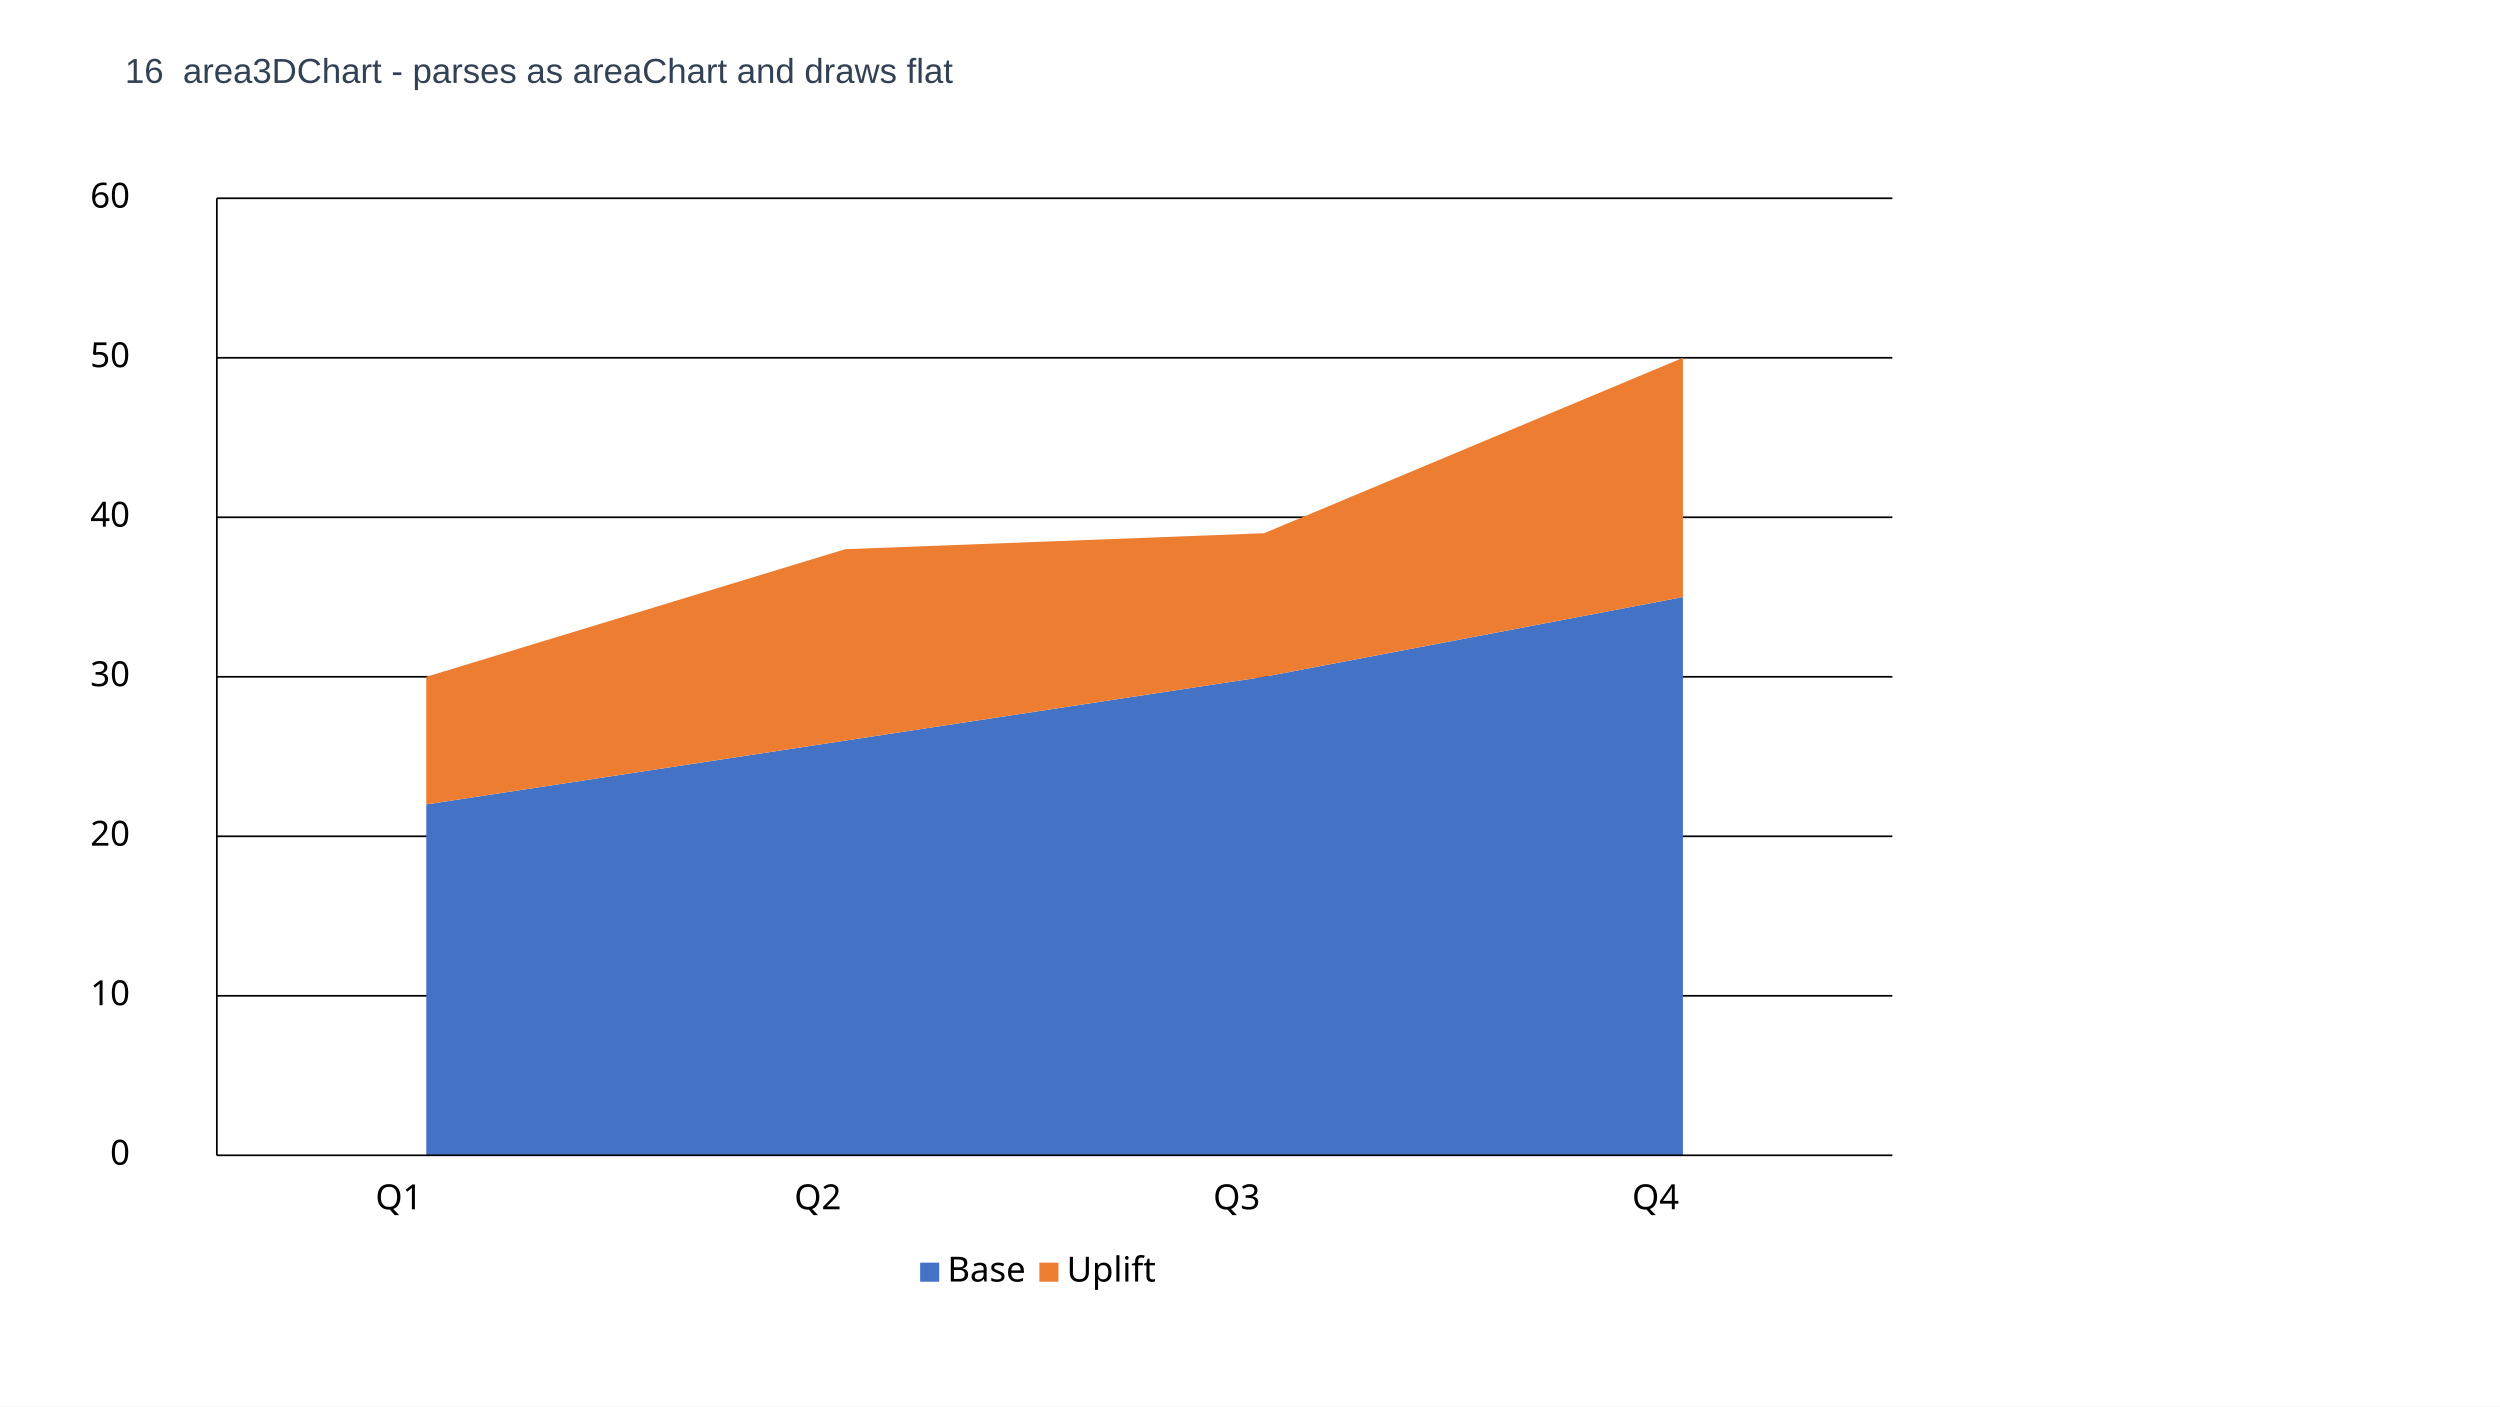
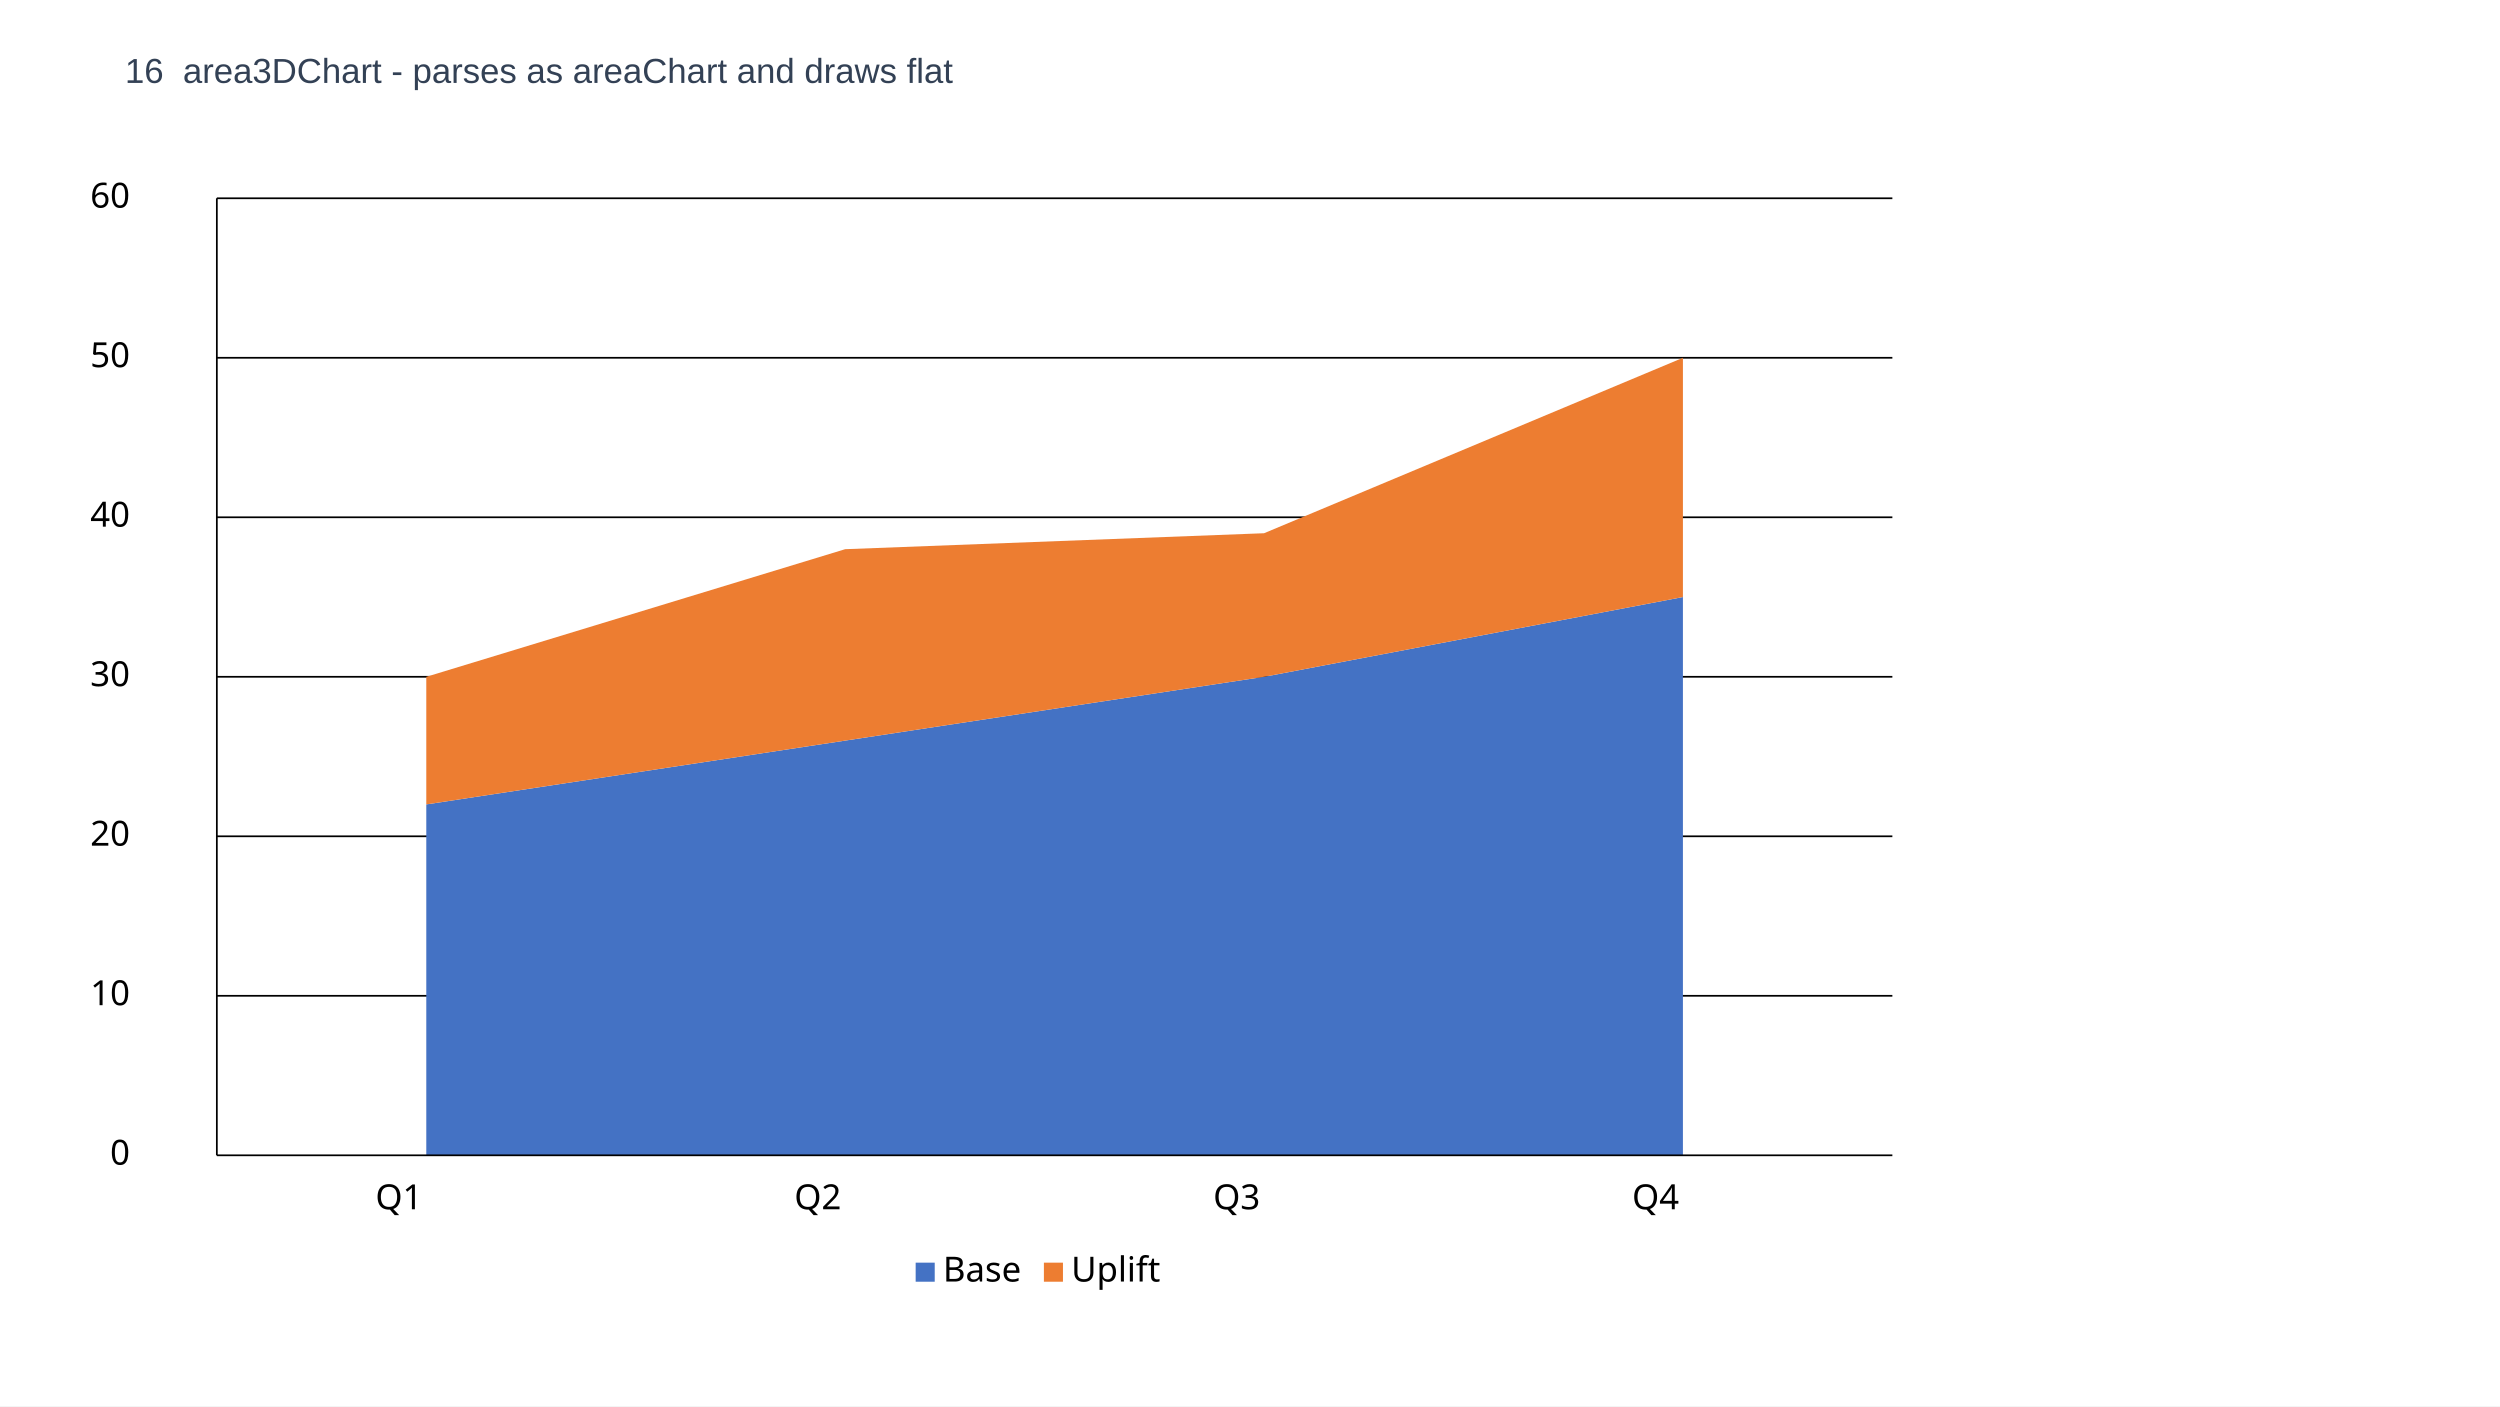
<svg xmlns="http://www.w3.org/2000/svg" viewBox="0 0 960 540" width="960" height="540">
  <rect width="960" height="540" fill="#ffffff" />
  <g role="img" aria-label="Caption" data-pptx-id="271.25" data-pptx-path="0" transform="translate(48, 18.667)">
    <rect fill="none" stroke="none" width="864" height="29.333" />
    <text x="0" y="13.174" xml:space="preserve">
      <tspan x="0" dy="0" text-anchor="start" font-size="13.333" font-family="Arial, Arimo, sans-serif" fill="#334155">16  area3DChart - parses as areaChart and draws flat</tspan>
    </text>
  </g>
  <g role="img" aria-label="area3DChart" data-pptx-id="271.115" data-pptx-path="1" transform="translate(48, 61.333) scale(1, 1) translate(0, 0)">
    <g transform="translate(35.268, 321.055)">
      <line stroke-width="0.667" stroke="#000000" fill="none" x1="0" y1="0" x2="643.399" y2="0" />
    </g>
    <g transform="translate(35.268, 259.805)">
      <line stroke-width="0.667" stroke="#000000" fill="none" x1="0" y1="0" x2="643.399" y2="0" />
    </g>
    <g transform="translate(35.268, 198.555)">
      <line stroke-width="0.667" stroke="#000000" fill="none" x1="0" y1="0" x2="643.399" y2="0" />
    </g>
    <g transform="translate(35.268, 137.305)">
      <line stroke-width="0.667" stroke="#000000" fill="none" x1="0" y1="0" x2="643.399" y2="0" />
    </g>
    <g transform="translate(35.268, 76.055)">
      <line stroke-width="0.667" stroke="#000000" fill="none" x1="0" y1="0" x2="643.399" y2="0" />
    </g>
    <g transform="translate(35.268, 14.805)">
      <line stroke-width="0.667" stroke="#000000" fill="none" x1="0" y1="0" x2="643.399" y2="0" />
    </g>
    <g transform="translate(115.693, 167.93)">
      <path fill="#4472c4" stroke="none" d="M 0 59.719 L 120.637 41.344 L 241.274 22.969 L 361.912 0 L 361.912 160.781 L 241.274 160.781 L 120.637 160.781 L 0 160.781 Z" transform="scale(1.333333, 1.333333)" />
    </g>
    <g transform="translate(115.693, 76.055)">
      <path fill="#ed7d31" stroke="none" d="M 0 91.875 L 120.637 55.125 L 241.274 50.531 L 361.912 0 L 361.912 68.906 L 241.274 91.875 L 120.637 110.25 L 0 128.625 Z" transform="scale(1.333333, 1.333333)" />
    </g>
    <g transform="translate(35.268, 14.805)">
      <line stroke-width="0.667" stroke="#000000" fill="none" x1="0" y1="0" x2="0" y2="367.501" />
    </g>
    <g transform="translate(35.268, 382.305)">
      <line stroke-width="0.667" stroke="#000000" fill="none" x1="0" y1="0" x2="643.399" y2="0" />
    </g>
    <g transform="translate(0, 373.662)">
      <rect fill="none" stroke="none" width="22.911" height="24.414" />
      <text x="0" y="12.243" xml:space="preserve">
        <tspan x="22.911" dy="0" text-anchor="end" font-size="13.333" font-family="Aptos, Carlito, sans-serif" fill="#000000">0</tspan>
      </text>
    </g>
    <g transform="translate(0, 312.412)">
      <rect fill="none" stroke="none" width="22.911" height="24.414" />
      <text x="0" y="12.243" xml:space="preserve">
        <tspan x="22.911" dy="0" text-anchor="end" font-size="13.333" font-family="Aptos, Carlito, sans-serif" fill="#000000">10</tspan>
      </text>
    </g>
    <g transform="translate(0, 251.162)">
      <rect fill="none" stroke="none" width="22.911" height="24.414" />
      <text x="0" y="12.243" xml:space="preserve">
        <tspan x="22.911" dy="0" text-anchor="end" font-size="13.333" font-family="Aptos, Carlito, sans-serif" fill="#000000">20</tspan>
      </text>
    </g>
    <g transform="translate(0, 189.911)">
      <rect fill="none" stroke="none" width="22.911" height="24.414" />
      <text x="0" y="12.243" xml:space="preserve">
        <tspan x="22.911" dy="0" text-anchor="end" font-size="13.333" font-family="Aptos, Carlito, sans-serif" fill="#000000">30</tspan>
      </text>
    </g>
    <g transform="translate(0, 128.661)">
      <rect fill="none" stroke="none" width="22.911" height="24.414" />
      <text x="0" y="12.243" xml:space="preserve">
        <tspan x="22.911" dy="0" text-anchor="end" font-size="13.333" font-family="Aptos, Carlito, sans-serif" fill="#000000">40</tspan>
      </text>
    </g>
    <g transform="translate(0, 67.411)">
      <rect fill="none" stroke="none" width="22.911" height="24.414" />
      <text x="0" y="12.243" xml:space="preserve">
        <tspan x="22.911" dy="0" text-anchor="end" font-size="13.333" font-family="Aptos, Carlito, sans-serif" fill="#000000">50</tspan>
      </text>
    </g>
    <g transform="translate(0, 6.161)">
      <rect fill="none" stroke="none" width="22.911" height="24.414" />
      <text x="0" y="12.243" xml:space="preserve">
        <tspan x="22.911" dy="0" text-anchor="end" font-size="13.333" font-family="Aptos, Carlito, sans-serif" fill="#000000">60</tspan>
      </text>
    </g>
    <g transform="translate(35.268, 390.781)">
      <rect fill="none" stroke="none" width="160.85" height="24.414" />
      <text x="0" y="12.243" xml:space="preserve">
        <tspan x="80.425" dy="0" text-anchor="middle" font-size="13.333" font-family="Aptos, Carlito, sans-serif" fill="#000000">Q1</tspan>
      </text>
    </g>
    <g transform="translate(196.118, 390.781)">
      <rect fill="none" stroke="none" width="160.85" height="24.414" />
      <text x="0" y="12.243" xml:space="preserve">
        <tspan x="80.425" dy="0" text-anchor="middle" font-size="13.333" font-family="Aptos, Carlito, sans-serif" fill="#000000">Q2</tspan>
      </text>
    </g>
    <g transform="translate(356.967, 390.781)">
      <rect fill="none" stroke="none" width="160.85" height="24.414" />
      <text x="0" y="12.243" xml:space="preserve">
        <tspan x="80.425" dy="0" text-anchor="middle" font-size="13.333" font-family="Aptos, Carlito, sans-serif" fill="#000000">Q3</tspan>
      </text>
    </g>
    <g transform="translate(517.817, 390.781)">
      <rect fill="none" stroke="none" width="160.85" height="24.414" />
      <text x="0" y="12.243" xml:space="preserve">
        <tspan x="80.425" dy="0" text-anchor="middle" font-size="13.333" font-family="Aptos, Carlito, sans-serif" fill="#000000">Q4</tspan>
      </text>
    </g>
-     <g transform="translate(305.336, 423.527)">
+     <g transform="translate(303.613, 423.527)">
      <rect fill="#4472c4" stroke="none" width="7.32" height="7.32" />
    </g>
-     <g transform="translate(315.816, 418.543)">
+     <g transform="translate(314.093, 418.543)">
      <rect fill="none" stroke="none" width="41.973" height="24.414" />
      <text x="0" y="12.243" xml:space="preserve">
        <tspan x="0" dy="0" text-anchor="start" font-size="13.333" font-family="Aptos, Carlito, sans-serif" fill="#000000">Base</tspan>
      </text>
    </g>
-     <g transform="translate(351.122, 423.527)">
+     <g transform="translate(352.857, 423.527)">
      <rect fill="#ed7d31" stroke="none" width="7.32" height="7.32" />
    </g>
-     <g transform="translate(361.602, 418.543)">
+     <g transform="translate(363.337, 418.543)">
      <rect fill="none" stroke="none" width="44.876" height="24.414" />
      <text x="0" y="12.243" xml:space="preserve">
        <tspan x="0" dy="0" text-anchor="start" font-size="13.333" font-family="Aptos, Carlito, sans-serif" fill="#000000">Uplift</tspan>
      </text>
    </g>
  </g>
</svg>
